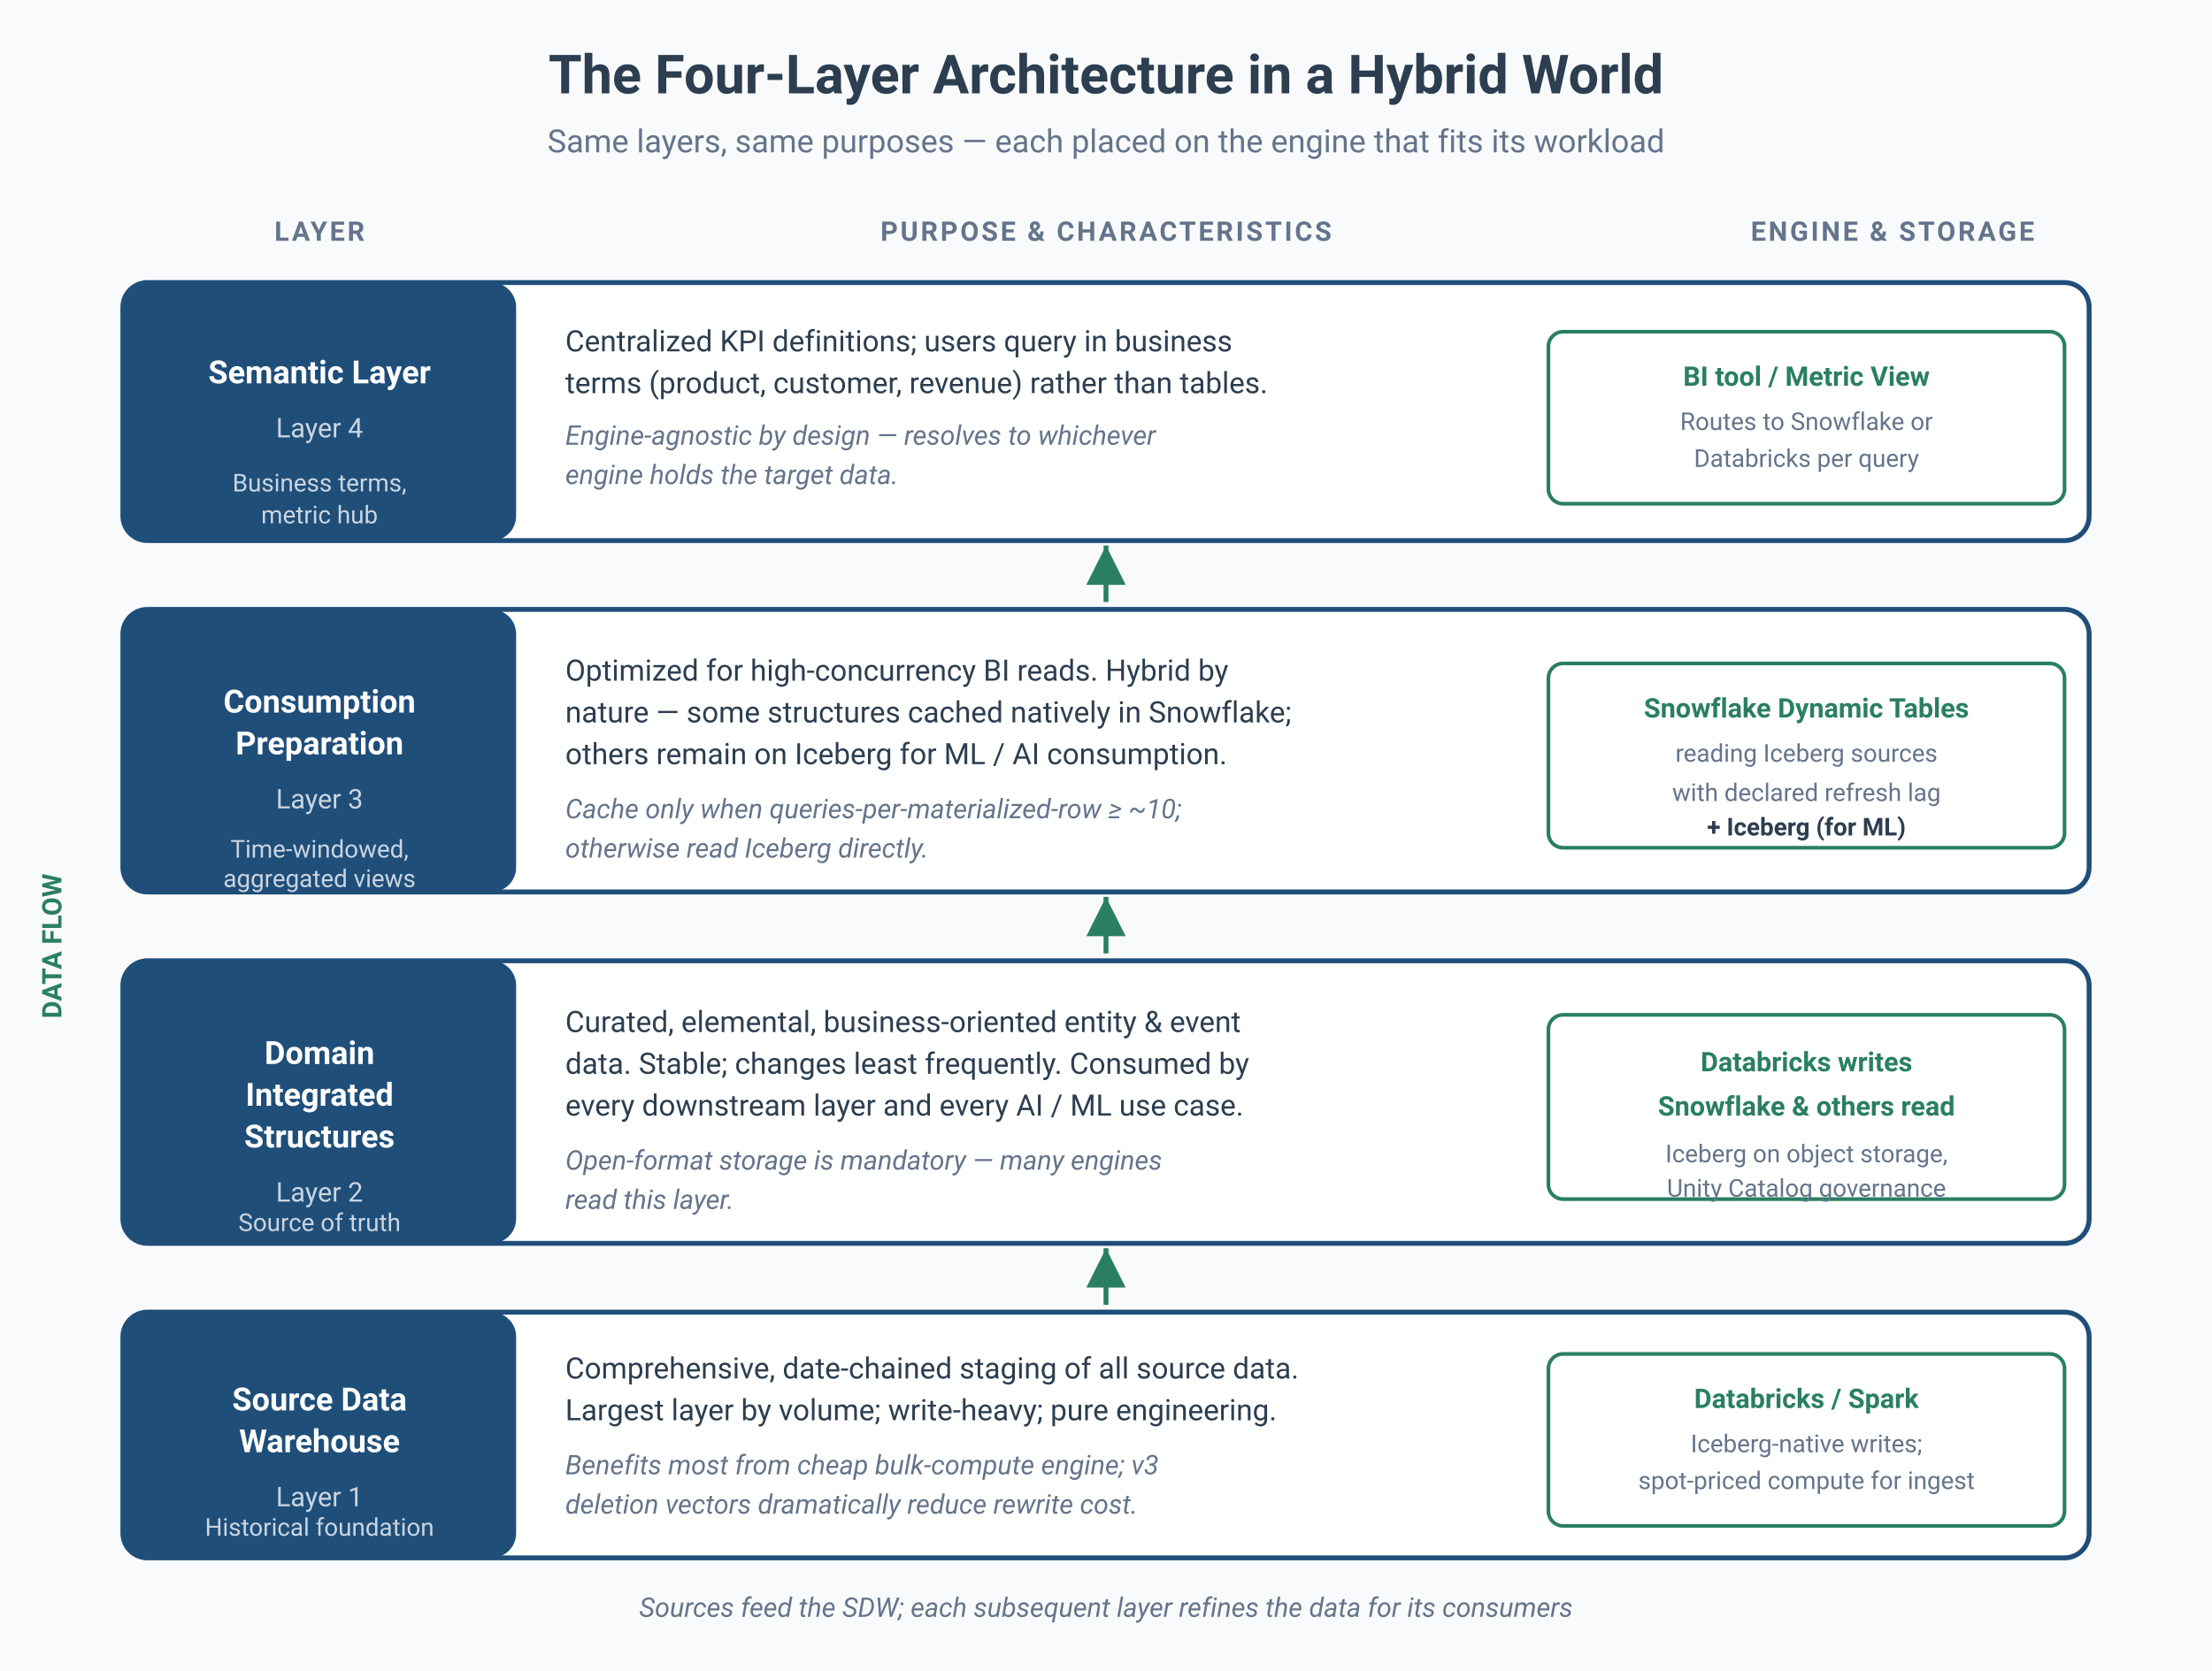
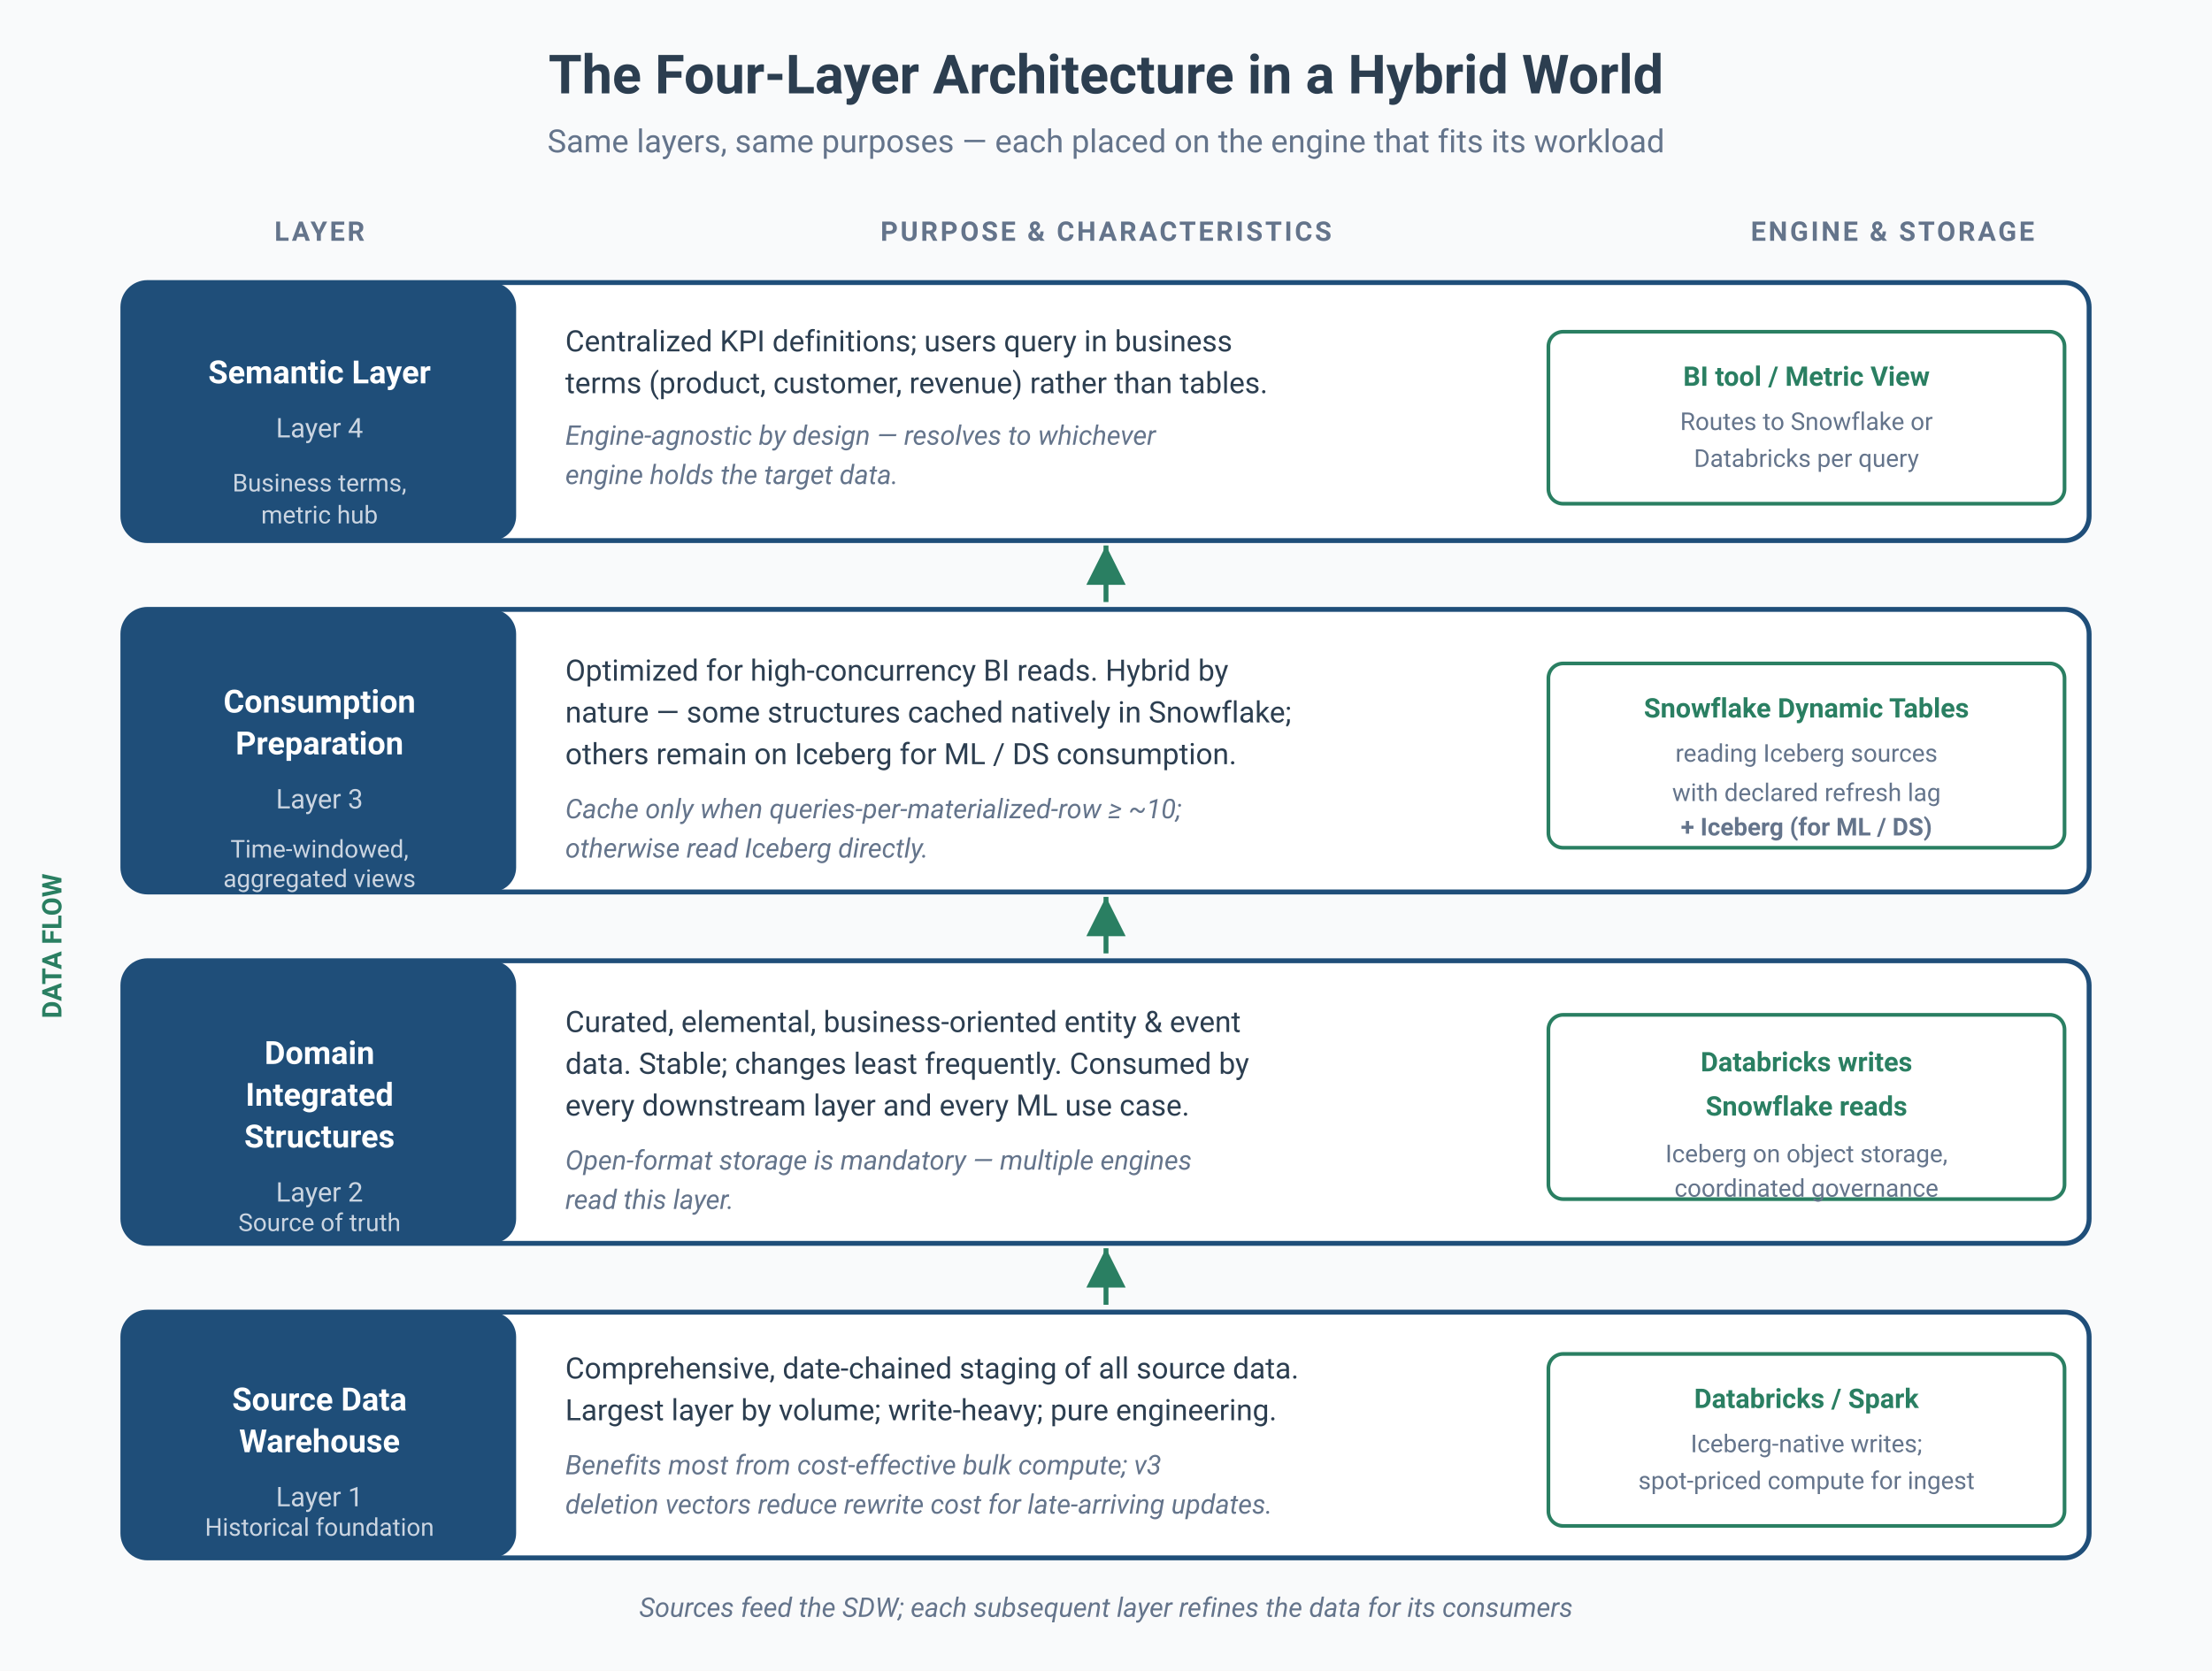
<svg xmlns="http://www.w3.org/2000/svg" viewBox="0 0 900 680" font-family="-apple-system, BlinkMacSystemFont, 'Segoe UI', Roboto, sans-serif">
  <defs>
    <marker id="arrow-flow" viewBox="0 0 10 10" refX="10" refY="5" markerWidth="8" markerHeight="8" orient="auto">
      <path d="M 0 0 L 10 5 L 0 10 z" fill="#2A7F62" />
    </marker>
  </defs>
  <rect width="900" height="680" fill="#f9fafb" />
  <text x="450" y="38" text-anchor="middle" font-size="22" font-weight="700" fill="#2C3E50">The Four-Layer Architecture in a Hybrid World</text>
  <text x="450" y="62" text-anchor="middle" font-size="13" fill="#64748b">Same layers, same purposes — each placed on the engine that fits its workload</text>
  <text x="130" y="98" text-anchor="middle" font-size="11" font-weight="700" fill="#64748b" letter-spacing="1">LAYER</text>
  <text x="450" y="98" text-anchor="middle" font-size="11" font-weight="700" fill="#64748b" letter-spacing="1">PURPOSE &amp; CHARACTERISTICS</text>
  <text x="770" y="98" text-anchor="middle" font-size="11" font-weight="700" fill="#64748b" letter-spacing="1">ENGINE &amp; STORAGE</text>
  <text x="25" y="385" text-anchor="middle" font-size="11" font-weight="700" fill="#2A7F62" transform="rotate(-90 25 385)">DATA FLOW</text>
  <rect x="50" y="115" width="800" height="105" rx="10" fill="#ffffff" stroke="#1F4E79" stroke-width="2" />
  <rect x="50" y="115" width="160" height="105" rx="10" fill="#1F4E79" />
  <text x="130" y="156" text-anchor="middle" font-size="13" font-weight="700" fill="#ffffff">Semantic Layer</text>
  <text x="130" y="178" text-anchor="middle" font-size="11" fill="#cbd5e1">Layer 4</text>
  <text x="130" y="200" text-anchor="middle" font-size="10" fill="#cbd5e1">Business terms,</text>
  <text x="130" y="213" text-anchor="middle" font-size="10" fill="#cbd5e1">metric hub</text>
  <text x="230" y="143" font-size="12" fill="#2C3E50">Centralized KPI definitions; users query in business</text>
  <text x="230" y="160" font-size="12" fill="#2C3E50">terms (product, customer, revenue) rather than tables.</text>
  <text x="230" y="181" font-size="11" fill="#64748b" font-style="italic">Engine-agnostic by design — resolves to whichever</text>
  <text x="230" y="197" font-size="11" fill="#64748b" font-style="italic">engine holds the target data.</text>
  <rect x="630" y="135" width="210" height="70" rx="6" fill="#ffffff" stroke="#2A7F62" stroke-width="1.5" />
  <text x="735" y="157" text-anchor="middle" font-size="11" font-weight="700" fill="#2A7F62">BI tool / Metric View</text>
  <text x="735" y="175" text-anchor="middle" font-size="10" fill="#64748b">Routes to Snowflake or</text>
  <text x="735" y="190" text-anchor="middle" font-size="10" fill="#64748b">Databricks per query</text>
  <line x1="450" y1="245" x2="450" y2="222" stroke="#2A7F62" stroke-width="2" marker-end="url(#arrow-flow)" />
  <rect x="50" y="248" width="800" height="115" rx="10" fill="#ffffff" stroke="#1F4E79" stroke-width="2" />
  <rect x="50" y="248" width="160" height="115" rx="10" fill="#1F4E79" />
  <text x="130" y="290" text-anchor="middle" font-size="13" font-weight="700" fill="#ffffff">Consumption</text>
  <text x="130" y="307" text-anchor="middle" font-size="13" font-weight="700" fill="#ffffff">Preparation</text>
  <text x="130" y="329" text-anchor="middle" font-size="11" fill="#cbd5e1">Layer 3</text>
  <text x="130" y="349" text-anchor="middle" font-size="10" fill="#cbd5e1">Time-windowed,</text>
  <text x="130" y="361" text-anchor="middle" font-size="10" fill="#cbd5e1">aggregated views</text>
  <text x="230" y="277" font-size="12" fill="#2C3E50">Optimized for high-concurrency BI reads. Hybrid by</text>
  <text x="230" y="294" font-size="12" fill="#2C3E50">nature — some structures cached natively in Snowflake;</text>
-   <text x="230" y="311" font-size="12" fill="#2C3E50">others remain on Iceberg for ML / AI consumption.</text>
+   <text x="230" y="311" font-size="12" fill="#2C3E50">others remain on Iceberg for ML / DS consumption.</text>
  <text x="230" y="333" font-size="11" fill="#64748b" font-style="italic">Cache only when queries-per-materialized-row ≥ ~10;</text>
  <text x="230" y="349" font-size="11" fill="#64748b" font-style="italic">otherwise read Iceberg directly.</text>
  <rect x="630" y="270" width="210" height="75" rx="6" fill="#ffffff" stroke="#2A7F62" stroke-width="1.5" />
  <text x="735" y="292" text-anchor="middle" font-size="11" font-weight="700" fill="#2A7F62">Snowflake Dynamic Tables</text>
  <text x="735" y="310" text-anchor="middle" font-size="10" fill="#64748b">reading Iceberg sources</text>
  <text x="735" y="326" text-anchor="middle" font-size="10" fill="#64748b">with declared refresh lag</text>
-   <text x="735" y="340" text-anchor="middle" font-size="10" fill="#2C3E50" font-weight="700">+ Iceberg (for ML)</text>
+   <text x="735" y="340" text-anchor="middle" font-size="10" fill="#64748b" font-weight="700">+ Iceberg (for ML / DS)</text>
  <line x1="450" y1="388" x2="450" y2="365" stroke="#2A7F62" stroke-width="2" marker-end="url(#arrow-flow)" />
  <rect x="50" y="391" width="800" height="115" rx="10" fill="#ffffff" stroke="#1F4E79" stroke-width="2" />
  <rect x="50" y="391" width="160" height="115" rx="10" fill="#1F4E79" />
  <text x="130" y="433" text-anchor="middle" font-size="13" font-weight="700" fill="#ffffff">Domain</text>
  <text x="130" y="450" text-anchor="middle" font-size="13" font-weight="700" fill="#ffffff">Integrated</text>
  <text x="130" y="467" text-anchor="middle" font-size="13" font-weight="700" fill="#ffffff">Structures</text>
  <text x="130" y="489" text-anchor="middle" font-size="11" fill="#cbd5e1">Layer 2</text>
  <text x="130" y="501" text-anchor="middle" font-size="10" fill="#cbd5e1">Source of truth</text>
  <text x="230" y="420" font-size="12" fill="#2C3E50">Curated, elemental, business-oriented entity &amp; event</text>
  <text x="230" y="437" font-size="12" fill="#2C3E50">data. Stable; changes least frequently. Consumed by</text>
-   <text x="230" y="454" font-size="12" fill="#2C3E50">every downstream layer and every AI / ML use case.</text>
-   <text x="230" y="476" font-size="11" fill="#64748b" font-style="italic">Open-format storage is mandatory — many engines</text>
+   <text x="230" y="454" font-size="12" fill="#2C3E50">every downstream layer and every ML use case.</text>
+   <text x="230" y="476" font-size="11" fill="#64748b" font-style="italic">Open-format storage is mandatory — multiple engines</text>
  <text x="230" y="492" font-size="11" fill="#64748b" font-style="italic">read this layer.</text>
  <rect x="630" y="413" width="210" height="75" rx="6" fill="#ffffff" stroke="#2A7F62" stroke-width="1.5" />
  <text x="735" y="436" text-anchor="middle" font-size="11" font-weight="700" fill="#2A7F62">Databricks writes</text>
-   <text x="735" y="454" text-anchor="middle" font-size="11" font-weight="700" fill="#2A7F62">Snowflake &amp; others read</text>
+   <text x="735" y="454" text-anchor="middle" font-size="11" font-weight="700" fill="#2A7F62">Snowflake reads</text>
  <text x="735" y="473" text-anchor="middle" font-size="10" fill="#64748b">Iceberg on object storage,</text>
-   <text x="735" y="487" text-anchor="middle" font-size="10" fill="#64748b">Unity Catalog governance</text>
+   <text x="735" y="487" text-anchor="middle" font-size="10" fill="#64748b">coordinated governance</text>
  <line x1="450" y1="531" x2="450" y2="508" stroke="#2A7F62" stroke-width="2" marker-end="url(#arrow-flow)" />
  <rect x="50" y="534" width="800" height="100" rx="10" fill="#ffffff" stroke="#1F4E79" stroke-width="2" />
  <rect x="50" y="534" width="160" height="100" rx="10" fill="#1F4E79" />
  <text x="130" y="574" text-anchor="middle" font-size="13" font-weight="700" fill="#ffffff">Source Data</text>
  <text x="130" y="591" text-anchor="middle" font-size="13" font-weight="700" fill="#ffffff">Warehouse</text>
  <text x="130" y="613" text-anchor="middle" font-size="11" fill="#cbd5e1">Layer 1</text>
  <text x="130" y="625" text-anchor="middle" font-size="10" fill="#cbd5e1">Historical foundation</text>
  <text x="230" y="561" font-size="12" fill="#2C3E50">Comprehensive, date-chained staging of all source data.</text>
  <text x="230" y="578" font-size="12" fill="#2C3E50">Largest layer by volume; write-heavy; pure engineering.</text>
-   <text x="230" y="600" font-size="11" fill="#64748b" font-style="italic">Benefits most from cheap bulk-compute engine; v3</text>
-   <text x="230" y="616" font-size="11" fill="#64748b" font-style="italic">deletion vectors dramatically reduce rewrite cost.</text>
+   <text x="230" y="600" font-size="11" fill="#64748b" font-style="italic">Benefits most from cost-effective bulk compute; v3</text>
+   <text x="230" y="616" font-size="11" fill="#64748b" font-style="italic">deletion vectors reduce rewrite cost for late-arriving updates.</text>
  <rect x="630" y="551" width="210" height="70" rx="6" fill="#ffffff" stroke="#2A7F62" stroke-width="1.5" />
  <text x="735" y="573" text-anchor="middle" font-size="11" font-weight="700" fill="#2A7F62">Databricks / Spark</text>
  <text x="735" y="591" text-anchor="middle" font-size="10" fill="#64748b">Iceberg-native writes;</text>
  <text x="735" y="606" text-anchor="middle" font-size="10" fill="#64748b">spot-priced compute for ingest</text>
  <text x="450" y="658" text-anchor="middle" font-size="11" font-style="italic" fill="#64748b">Sources feed the SDW; each subsequent layer refines the data for its consumers</text>
</svg>
